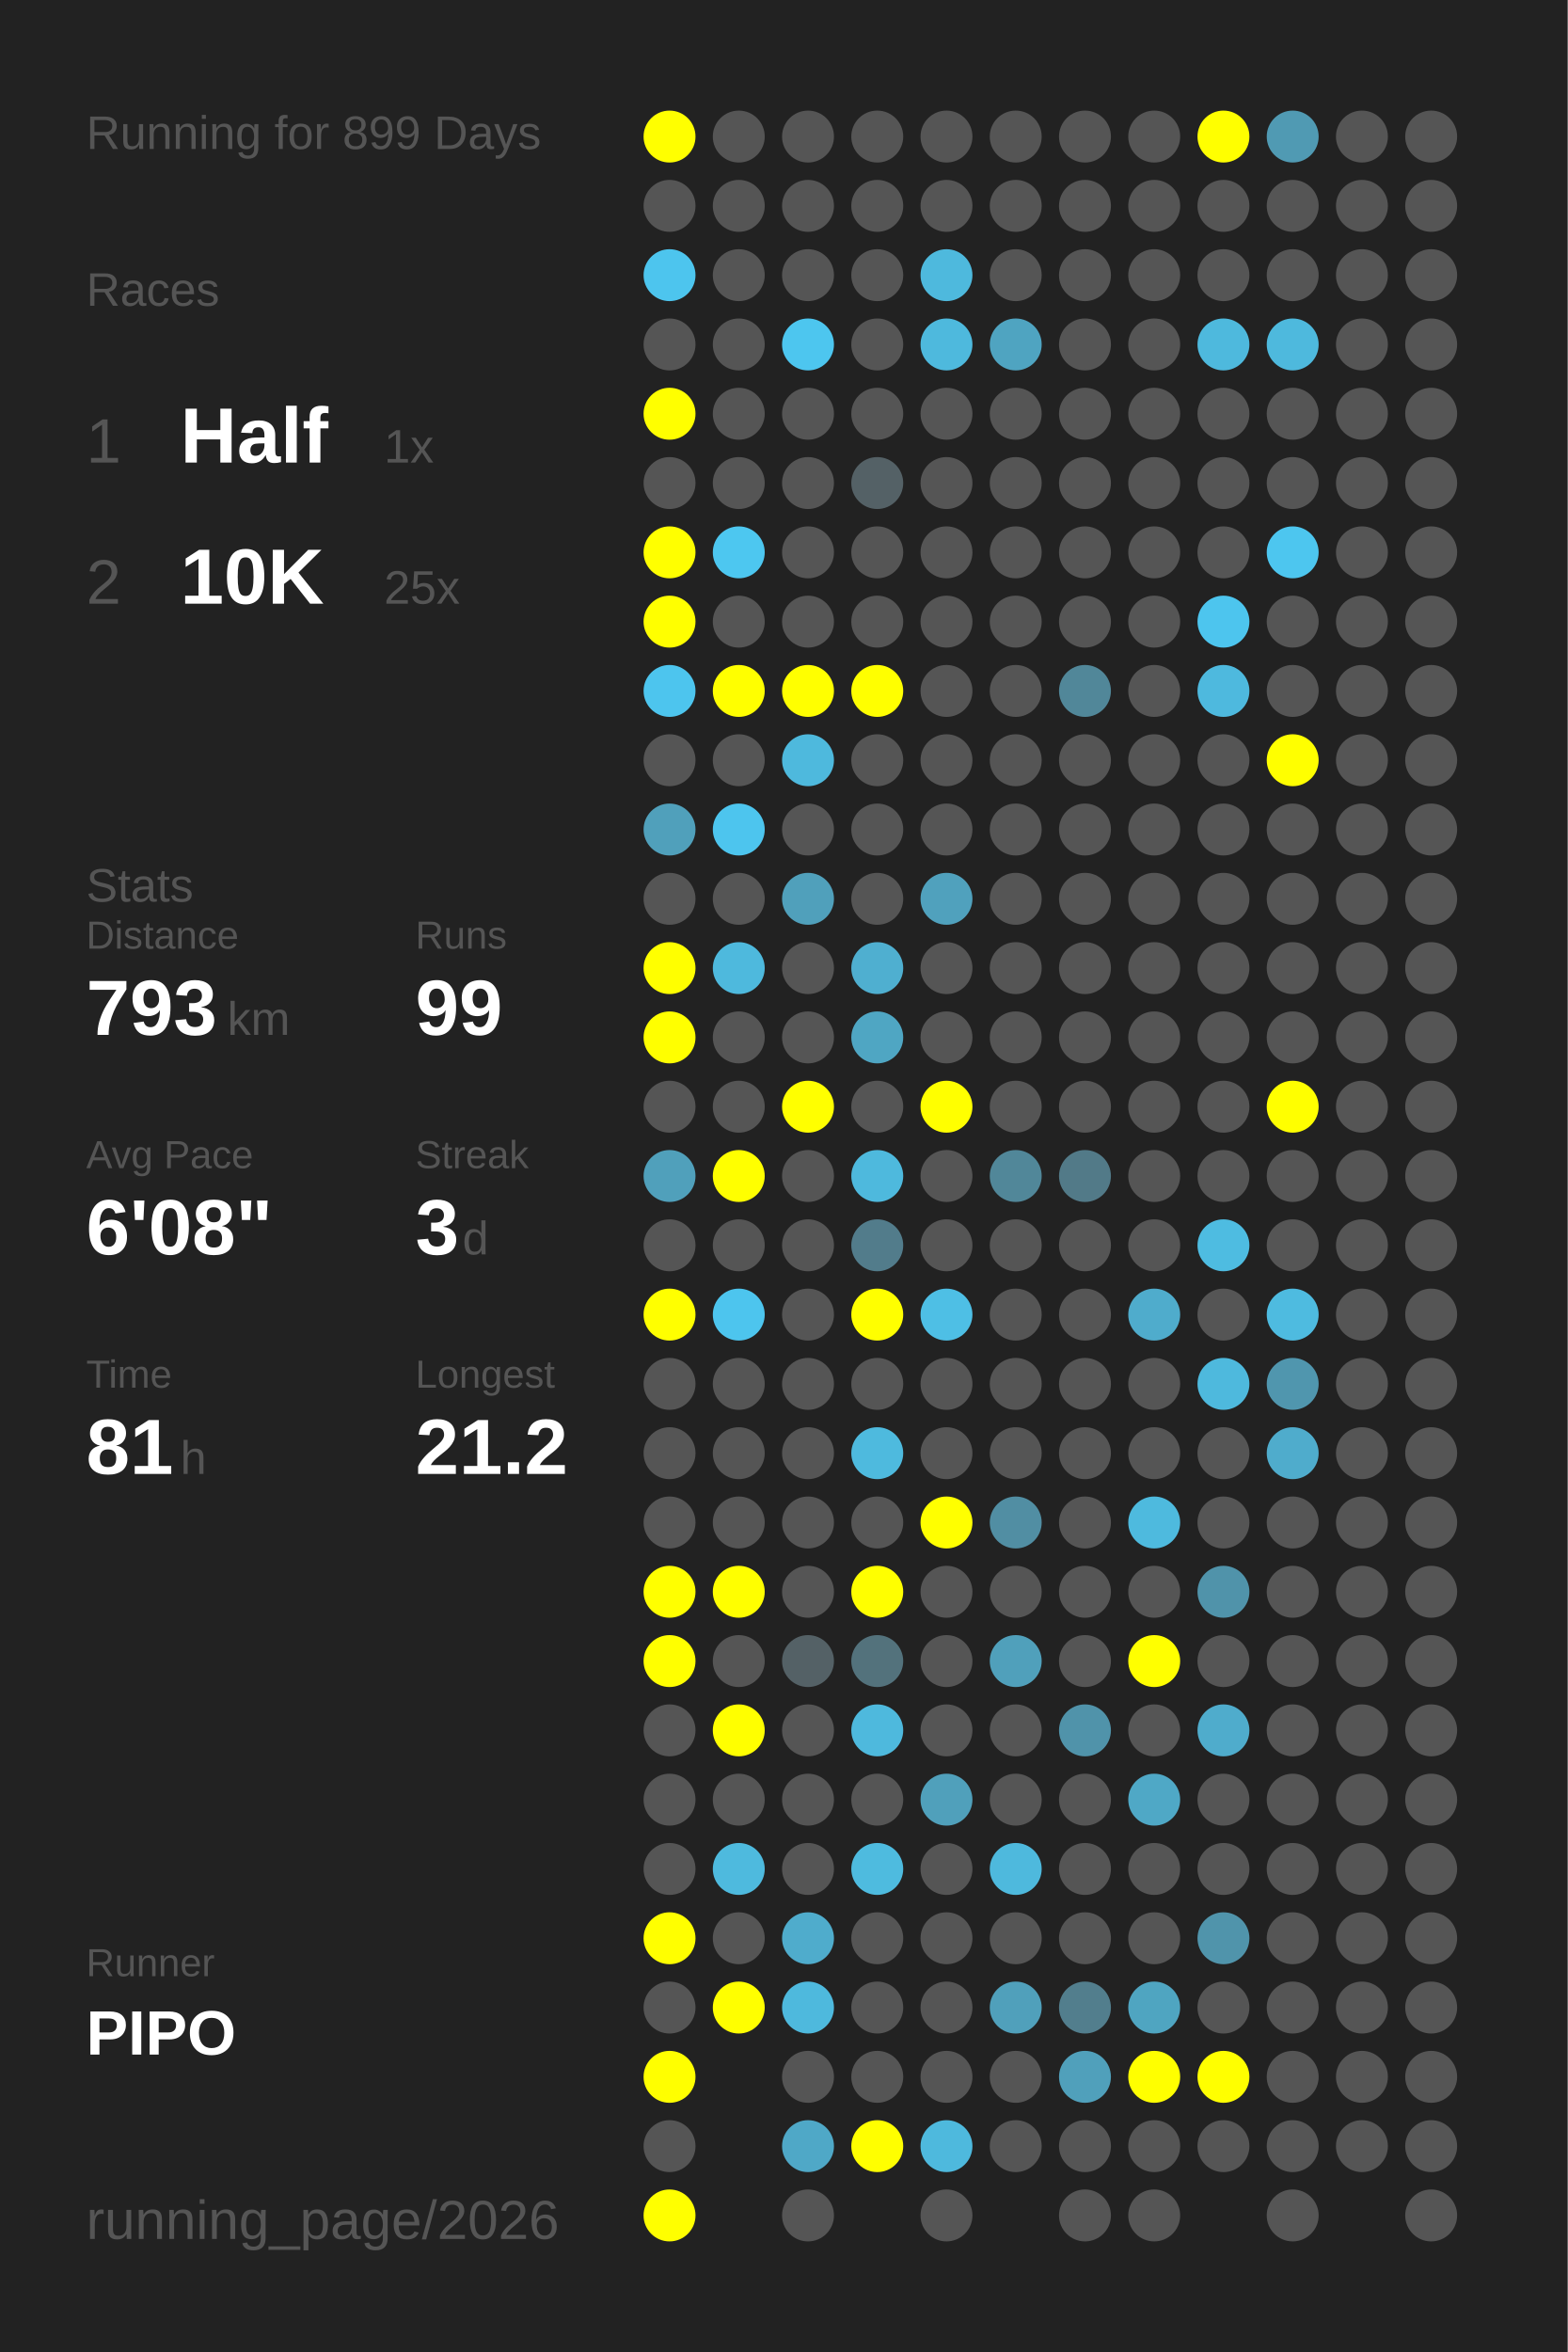
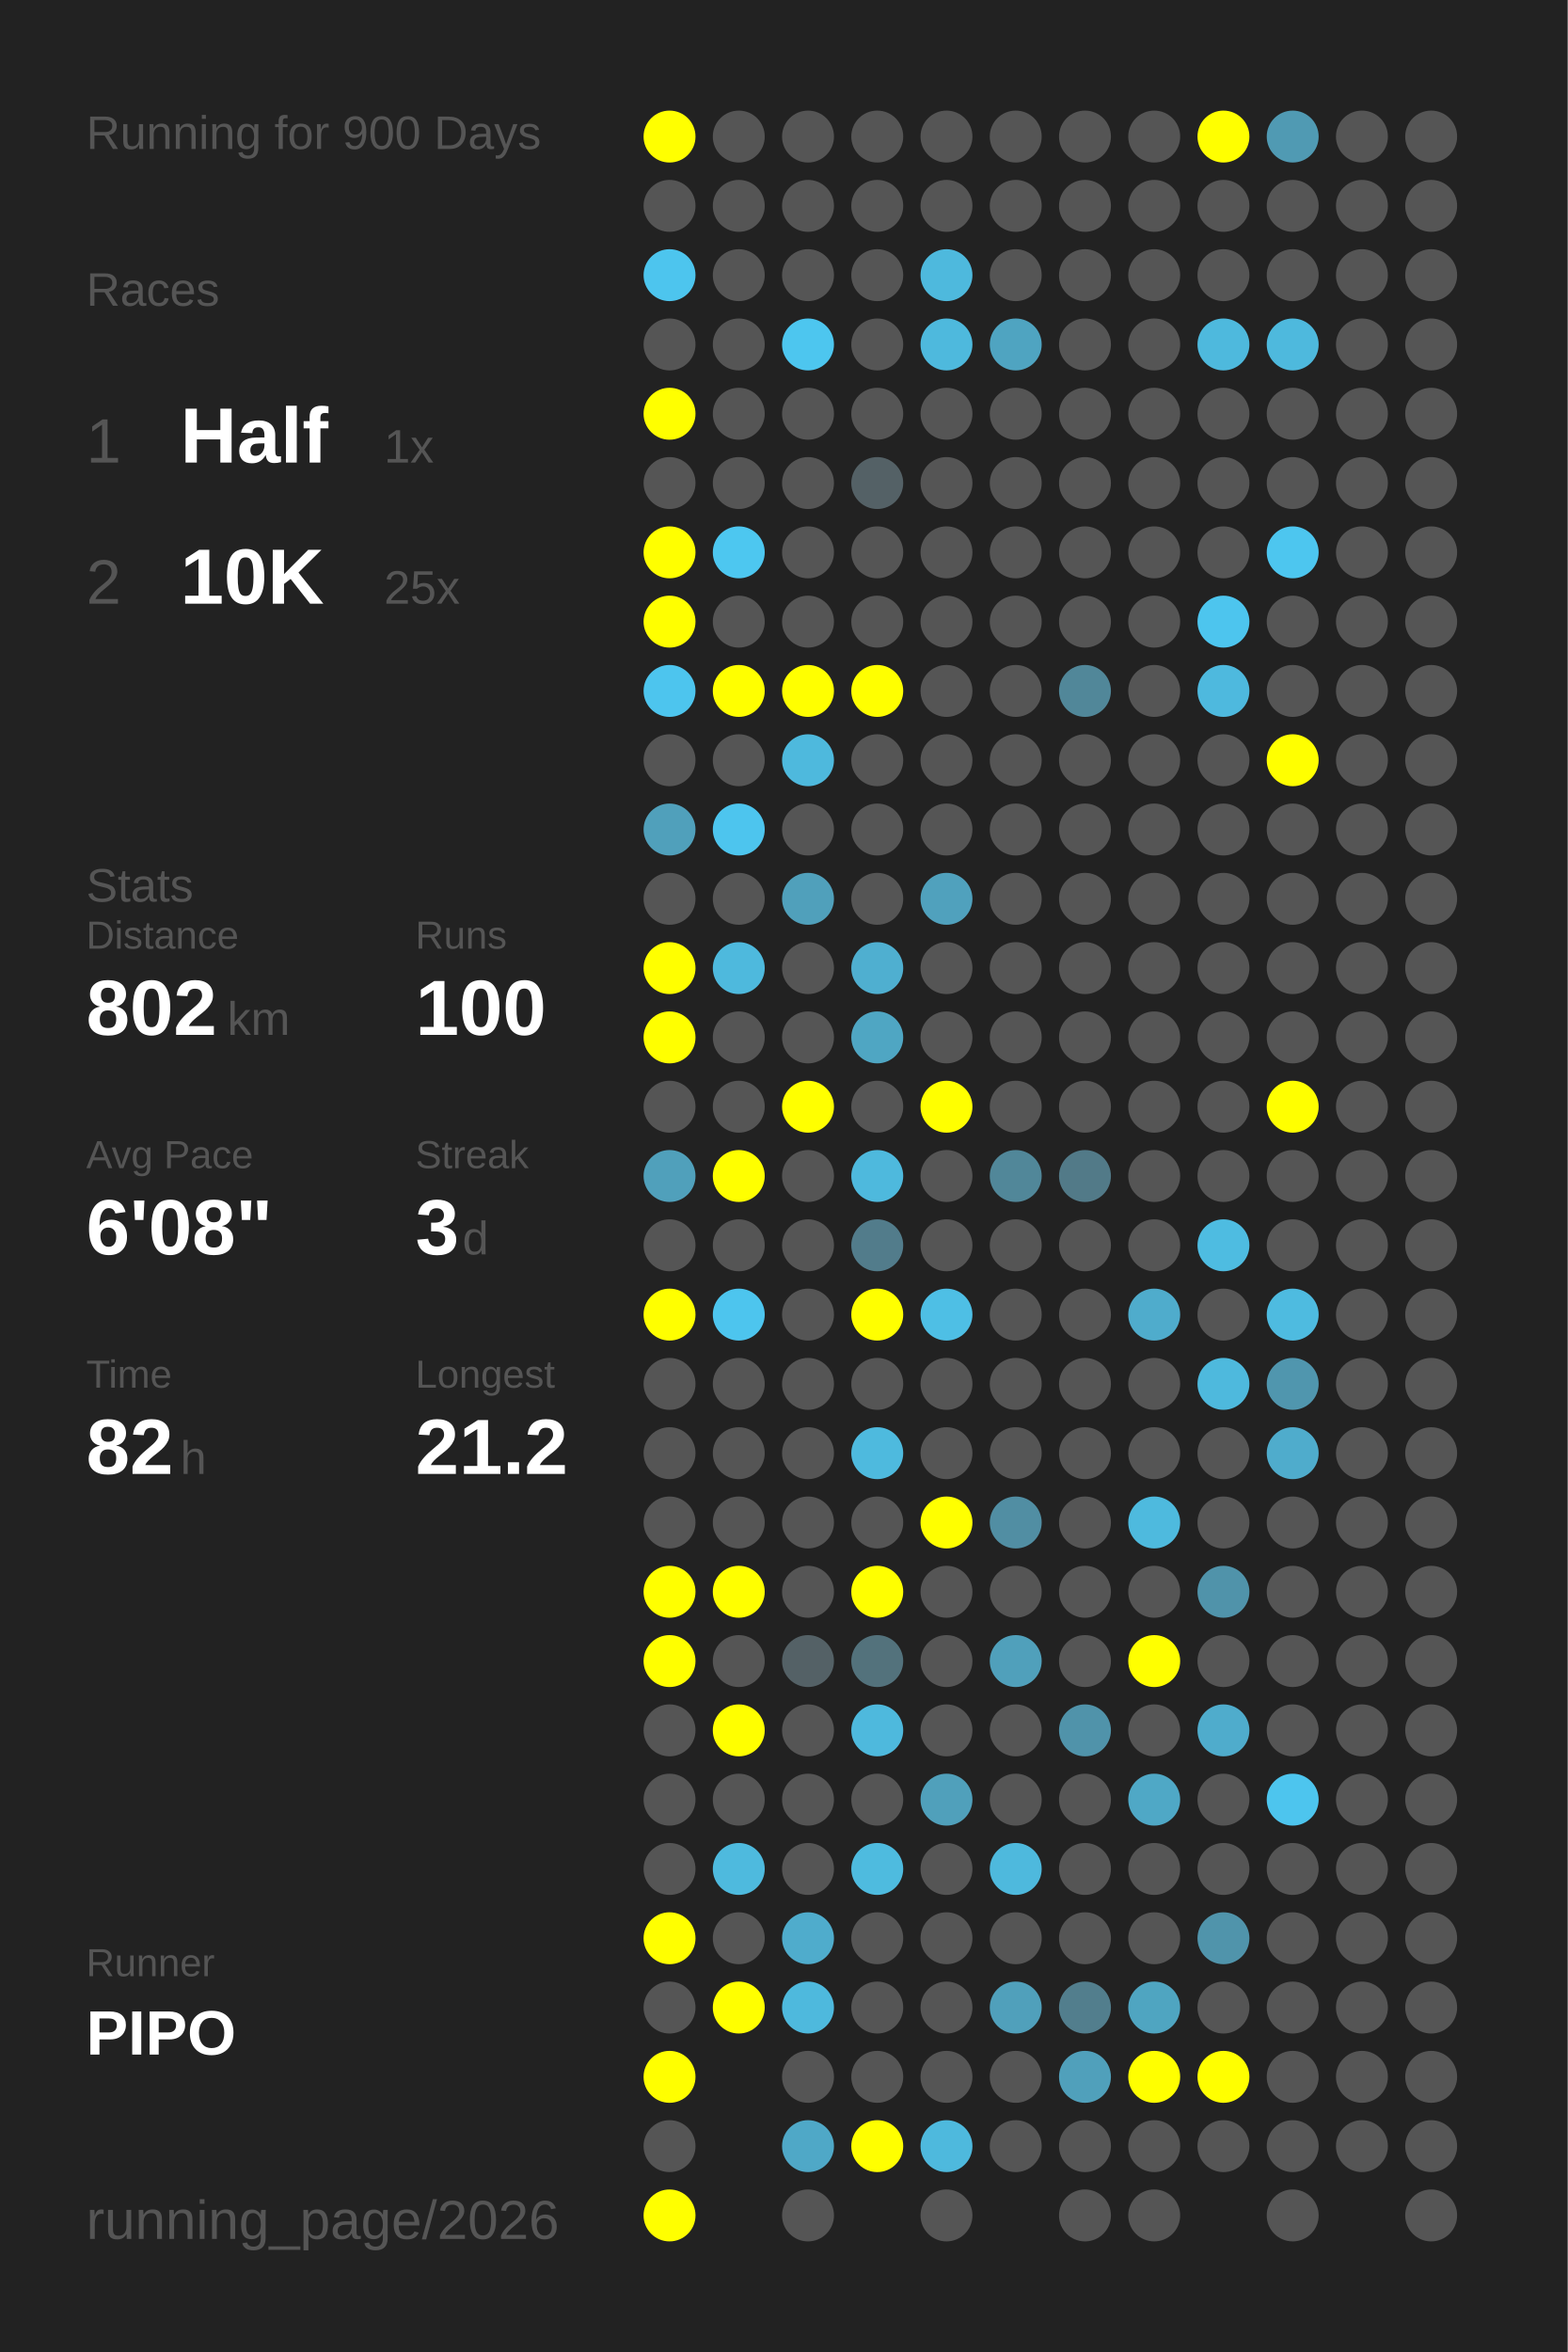
<svg xmlns="http://www.w3.org/2000/svg" baseProfile="full" height="300mm" version="1.1" viewBox="0,0,200,300" width="200mm">
  <defs />
  <rect fill="#222222" height="300" width="200" x="0" y="0" />
-   <text fill="#555555" style="font-size:6px; font-family:Arial;" x="11" y="19">Running for 899 Days</text>
+   <text fill="#555555" style="font-size:6px; font-family:Arial;" x="11" y="19">Running for 900 Days</text>
  <text fill="#555555" style="font-size:6px; font-family:Arial;" x="11" y="39">Races</text>
  <text fill="#555555" style="font-size:8px; font-family:Arial;" x="11" y="59">1</text>
  <text fill="#FFFFFF" style="font-size:10px; font-family:Arial; font-weight:bold;" x="23" y="59">Half</text>
  <text fill="#555555" style="font-size:6px; font-family:Arial;" x="49" y="59">1x</text>
  <text fill="#555555" style="font-size:8px; font-family:Arial;" x="11" y="77">2</text>
  <text fill="#FFFFFF" style="font-size:10px; font-family:Arial; font-weight:bold;" x="23" y="77">10K</text>
  <text fill="#555555" style="font-size:6px; font-family:Arial;" x="49" y="77">25x</text>
  <text fill="#555555" style="font-size:6px; font-family:Arial;" x="11" y="115">Stats</text>
  <text fill="#555555" style="font-size:5px; font-family:Arial;" x="11" y="121">Distance</text>
-   <text fill="#FFFFFF" style="font-size:10px; font-family:Arial; font-weight:bold;" x="11" y="132">793</text>
+   <text fill="#FFFFFF" style="font-size:10px; font-family:Arial; font-weight:bold;" x="11" y="132">802</text>
  <text fill="#555555" style="font-size:6px; font-family:Arial;" x="29" y="132">km</text>
  <text fill="#555555" style="font-size:5px; font-family:Arial;" x="53" y="121">Runs</text>
-   <text fill="#FFFFFF" style="font-size:10px; font-family:Arial; font-weight:bold;" x="53" y="132">99</text>
+   <text fill="#FFFFFF" style="font-size:10px; font-family:Arial; font-weight:bold;" x="53" y="132">100</text>
  <text fill="#555555" style="font-size:5px; font-family:Arial;" x="11" y="149">Avg Pace</text>
  <text fill="#FFFFFF" style="font-size:10px; font-family:Arial; font-weight:bold;" x="11" y="160">6'08"</text>
  <text fill="#555555" style="font-size:5px; font-family:Arial;" x="53" y="149">Streak</text>
  <text fill="#FFFFFF" style="font-size:10px; font-family:Arial; font-weight:bold;" x="53" y="160">3</text>
  <text fill="#555555" style="font-size:6px; font-family:Arial;" x="59" y="160">d</text>
  <text fill="#555555" style="font-size:5px; font-family:Arial;" x="11" y="177">Time</text>
-   <text fill="#FFFFFF" style="font-size:10px; font-family:Arial; font-weight:bold;" x="11" y="188">81</text>
+   <text fill="#FFFFFF" style="font-size:10px; font-family:Arial; font-weight:bold;" x="11" y="188">82</text>
  <text fill="#555555" style="font-size:6px; font-family:Arial;" x="23" y="188">h</text>
  <text fill="#555555" style="font-size:5px; font-family:Arial;" x="53" y="177">Longest</text>
  <text fill="#FFFFFF" style="font-size:10px; font-family:Arial; font-weight:bold;" x="53" y="188">21.2</text>
  <text fill="#555555" style="font-size:5px; font-family:Arial;" x="11" y="252.065">Runner</text>
  <text fill="#FFFFFF" style="font-size:8px; font-family:Arial; font-weight:bold;" x="11" y="262.065">PIPO</text>
  <text fill="#555555" style="font-size:7px; font-family:Arial;" x="11" y="285.581">running_page/2026</text>
  <circle cx="85.417" cy="17.419" fill="#FFFF00" r="3.312" />
  <circle cx="85.417" cy="26.258" fill="#555555" r="3.312" />
  <circle cx="85.417" cy="35.097" fill="#4dc5ee" r="3.312" />
  <circle cx="85.417" cy="43.935" fill="#555555" r="3.312" />
  <circle cx="85.417" cy="52.774" fill="#FFFF00" r="3.312" />
  <circle cx="85.417" cy="61.613" fill="#555555" r="3.312" />
  <circle cx="85.417" cy="70.452" fill="#FFFF00" r="3.312" />
  <circle cx="85.417" cy="79.29" fill="#FFFF00" r="3.312" />
  <circle cx="85.417" cy="88.129" fill="#4dc5ee" r="3.312" />
  <circle cx="85.417" cy="96.968" fill="#555555" r="3.312" />
  <circle cx="85.417" cy="105.806" fill="#50a0bb" r="3.312" />
  <circle cx="85.417" cy="114.645" fill="#555555" r="3.312" />
  <circle cx="85.417" cy="123.484" fill="#FFFF00" r="3.312" />
  <circle cx="85.417" cy="132.323" fill="#FFFF00" r="3.312" />
  <circle cx="85.417" cy="141.161" fill="#555555" r="3.312" />
  <circle cx="85.417" cy="150" fill="#50a0bb" r="3.312" />
  <circle cx="85.417" cy="158.839" fill="#555555" r="3.312" />
  <circle cx="85.417" cy="167.677" fill="#FFFF00" r="3.312" />
  <circle cx="85.417" cy="176.516" fill="#555555" r="3.312" />
  <circle cx="85.417" cy="185.355" fill="#555555" r="3.312" />
  <circle cx="85.417" cy="194.194" fill="#555555" r="3.312" />
  <circle cx="85.417" cy="203.032" fill="#FFFF00" r="3.312" />
  <circle cx="85.417" cy="211.871" fill="#FFFF00" r="3.312" />
  <circle cx="85.417" cy="220.71" fill="#555555" r="3.312" />
  <circle cx="85.417" cy="229.548" fill="#555555" r="3.312" />
  <circle cx="85.417" cy="238.387" fill="#555555" r="3.312" />
  <circle cx="85.417" cy="247.226" fill="#FFFF00" r="3.312" />
  <circle cx="85.417" cy="256.065" fill="#555555" r="3.312" />
  <circle cx="85.417" cy="264.903" fill="#FFFF00" r="3.312" />
  <circle cx="85.417" cy="273.742" fill="#555555" r="3.312" />
  <circle cx="85.417" cy="282.581" fill="#FFFF00" r="3.312" />
  <circle cx="94.25" cy="17.419" fill="#555555" r="3.312" />
  <circle cx="94.25" cy="26.258" fill="#555555" r="3.312" />
  <circle cx="94.25" cy="35.097" fill="#555555" r="3.312" />
  <circle cx="94.25" cy="43.935" fill="#555555" r="3.312" />
  <circle cx="94.25" cy="52.774" fill="#555555" r="3.312" />
  <circle cx="94.25" cy="61.613" fill="#555555" r="3.312" />
  <circle cx="94.25" cy="70.452" fill="#4dc7f0" r="3.312" />
  <circle cx="94.25" cy="79.29" fill="#555555" r="3.312" />
  <circle cx="94.25" cy="88.129" fill="#FFFF00" r="3.312" />
  <circle cx="94.25" cy="96.968" fill="#555555" r="3.312" />
  <circle cx="94.25" cy="105.806" fill="#4dc5ee" r="3.312" />
  <circle cx="94.25" cy="114.645" fill="#555555" r="3.312" />
  <circle cx="94.25" cy="123.484" fill="#4eb9dd" r="3.312" />
  <circle cx="94.25" cy="132.323" fill="#555555" r="3.312" />
  <circle cx="94.25" cy="141.161" fill="#555555" r="3.312" />
  <circle cx="94.25" cy="150" fill="#FFFF00" r="3.312" />
  <circle cx="94.25" cy="158.839" fill="#555555" r="3.312" />
  <circle cx="94.25" cy="167.677" fill="#4dc5ee" r="3.312" />
  <circle cx="94.25" cy="176.516" fill="#555555" r="3.312" />
  <circle cx="94.25" cy="185.355" fill="#555555" r="3.312" />
  <circle cx="94.25" cy="194.194" fill="#555555" r="3.312" />
  <circle cx="94.25" cy="203.032" fill="#FFFF00" r="3.312" />
  <circle cx="94.25" cy="211.871" fill="#555555" r="3.312" />
  <circle cx="94.25" cy="220.71" fill="#FFFF00" r="3.312" />
  <circle cx="94.25" cy="229.548" fill="#555555" r="3.312" />
  <circle cx="94.25" cy="238.387" fill="#4ebade" r="3.312" />
  <circle cx="94.25" cy="247.226" fill="#555555" r="3.312" />
  <circle cx="94.25" cy="256.065" fill="#FFFF00" r="3.312" />
  <circle cx="103.083" cy="17.419" fill="#555555" r="3.312" />
  <circle cx="103.083" cy="26.258" fill="#555555" r="3.312" />
  <circle cx="103.083" cy="35.097" fill="#555555" r="3.312" />
  <circle cx="103.083" cy="43.935" fill="#4dc6ef" r="3.312" />
  <circle cx="103.083" cy="52.774" fill="#555555" r="3.312" />
  <circle cx="103.083" cy="61.613" fill="#555555" r="3.312" />
  <circle cx="103.083" cy="70.452" fill="#555555" r="3.312" />
  <circle cx="103.083" cy="79.29" fill="#555555" r="3.312" />
  <circle cx="103.083" cy="88.129" fill="#FFFF00" r="3.312" />
  <circle cx="103.083" cy="96.968" fill="#4eb9dd" r="3.312" />
  <circle cx="103.083" cy="105.806" fill="#555555" r="3.312" />
  <circle cx="103.083" cy="114.645" fill="#50a0bb" r="3.312" />
  <circle cx="103.083" cy="123.484" fill="#555555" r="3.312" />
  <circle cx="103.083" cy="132.323" fill="#555555" r="3.312" />
  <circle cx="103.083" cy="141.161" fill="#FFFF00" r="3.312" />
  <circle cx="103.083" cy="150" fill="#555555" r="3.312" />
  <circle cx="103.083" cy="158.839" fill="#555555" r="3.312" />
  <circle cx="103.083" cy="167.677" fill="#555555" r="3.312" />
  <circle cx="103.083" cy="176.516" fill="#555555" r="3.312" />
  <circle cx="103.083" cy="185.355" fill="#555555" r="3.312" />
  <circle cx="103.083" cy="194.194" fill="#555555" r="3.312" />
  <circle cx="103.083" cy="203.032" fill="#555555" r="3.312" />
  <circle cx="103.083" cy="211.871" fill="#546166" r="3.312" />
  <circle cx="103.083" cy="220.71" fill="#555555" r="3.312" />
  <circle cx="103.083" cy="229.548" fill="#555555" r="3.312" />
  <circle cx="103.083" cy="238.387" fill="#555555" r="3.312" />
  <circle cx="103.083" cy="247.226" fill="#4faccc" r="3.312" />
  <circle cx="103.083" cy="256.065" fill="#4eb9dd" r="3.312" />
  <circle cx="103.083" cy="264.903" fill="#555555" r="3.312" />
  <circle cx="103.083" cy="273.742" fill="#4fa8c7" r="3.312" />
  <circle cx="103.083" cy="282.581" fill="#555555" r="3.312" />
  <circle cx="111.917" cy="17.419" fill="#555555" r="3.312" />
  <circle cx="111.917" cy="26.258" fill="#555555" r="3.312" />
  <circle cx="111.917" cy="35.097" fill="#555555" r="3.312" />
  <circle cx="111.917" cy="43.935" fill="#555555" r="3.312" />
  <circle cx="111.917" cy="52.774" fill="#555555" r="3.312" />
  <circle cx="111.917" cy="61.613" fill="#546166" r="3.312" />
  <circle cx="111.917" cy="70.452" fill="#555555" r="3.312" />
  <circle cx="111.917" cy="79.29" fill="#555555" r="3.312" />
  <circle cx="111.917" cy="88.129" fill="#FFFF00" r="3.312" />
  <circle cx="111.917" cy="96.968" fill="#555555" r="3.312" />
  <circle cx="111.917" cy="105.806" fill="#555555" r="3.312" />
  <circle cx="111.917" cy="114.645" fill="#555555" r="3.312" />
  <circle cx="111.917" cy="123.484" fill="#4fafd0" r="3.312" />
  <circle cx="111.917" cy="132.323" fill="#4fa6c3" r="3.312" />
  <circle cx="111.917" cy="141.161" fill="#555555" r="3.312" />
  <circle cx="111.917" cy="150" fill="#4eb9dd" r="3.312" />
  <circle cx="111.917" cy="158.839" fill="#527c8b" r="3.312" />
  <circle cx="111.917" cy="167.677" fill="#FFFF00" r="3.312" />
  <circle cx="111.917" cy="176.516" fill="#555555" r="3.312" />
  <circle cx="111.917" cy="185.355" fill="#4ebade" r="3.312" />
  <circle cx="111.917" cy="194.194" fill="#555555" r="3.312" />
  <circle cx="111.917" cy="203.032" fill="#FFFF00" r="3.312" />
  <circle cx="111.917" cy="211.871" fill="#53727c" r="3.312" />
  <circle cx="111.917" cy="220.71" fill="#4eb9dd" r="3.312" />
  <circle cx="111.917" cy="229.548" fill="#555555" r="3.312" />
  <circle cx="111.917" cy="238.387" fill="#4ebbdf" r="3.312" />
  <circle cx="111.917" cy="247.226" fill="#555555" r="3.312" />
  <circle cx="111.917" cy="256.065" fill="#555555" r="3.312" />
  <circle cx="111.917" cy="264.903" fill="#555555" r="3.312" />
  <circle cx="111.917" cy="273.742" fill="#FFFF00" r="3.312" />
  <circle cx="120.75" cy="17.419" fill="#555555" r="3.312" />
  <circle cx="120.75" cy="26.258" fill="#555555" r="3.312" />
  <circle cx="120.75" cy="35.097" fill="#4eb9dd" r="3.312" />
  <circle cx="120.75" cy="43.935" fill="#4eb9dd" r="3.312" />
  <circle cx="120.75" cy="52.774" fill="#555555" r="3.312" />
  <circle cx="120.75" cy="61.613" fill="#555555" r="3.312" />
  <circle cx="120.75" cy="70.452" fill="#555555" r="3.312" />
  <circle cx="120.75" cy="79.29" fill="#555555" r="3.312" />
  <circle cx="120.75" cy="88.129" fill="#555555" r="3.312" />
  <circle cx="120.75" cy="96.968" fill="#555555" r="3.312" />
  <circle cx="120.75" cy="105.806" fill="#555555" r="3.312" />
  <circle cx="120.75" cy="114.645" fill="#50a1bd" r="3.312" />
  <circle cx="120.75" cy="123.484" fill="#555555" r="3.312" />
  <circle cx="120.75" cy="132.323" fill="#555555" r="3.312" />
  <circle cx="120.75" cy="141.161" fill="#FFFF00" r="3.312" />
  <circle cx="120.75" cy="150" fill="#555555" r="3.312" />
  <circle cx="120.75" cy="158.839" fill="#555555" r="3.312" />
  <circle cx="120.75" cy="167.677" fill="#4ebfe5" r="3.312" />
  <circle cx="120.75" cy="176.516" fill="#555555" r="3.312" />
  <circle cx="120.75" cy="185.355" fill="#555555" r="3.312" />
  <circle cx="120.75" cy="194.194" fill="#FFFF00" r="3.312" />
  <circle cx="120.75" cy="203.032" fill="#555555" r="3.312" />
  <circle cx="120.75" cy="211.871" fill="#555555" r="3.312" />
  <circle cx="120.75" cy="220.71" fill="#555555" r="3.312" />
  <circle cx="120.75" cy="229.548" fill="#50a0bb" r="3.312" />
  <circle cx="120.75" cy="238.387" fill="#555555" r="3.312" />
  <circle cx="120.75" cy="247.226" fill="#555555" r="3.312" />
  <circle cx="120.75" cy="256.065" fill="#555555" r="3.312" />
  <circle cx="120.75" cy="264.903" fill="#555555" r="3.312" />
  <circle cx="120.75" cy="273.742" fill="#4eb9dd" r="3.312" />
  <circle cx="120.75" cy="282.581" fill="#555555" r="3.312" />
  <circle cx="129.583" cy="17.419" fill="#555555" r="3.312" />
  <circle cx="129.583" cy="26.258" fill="#555555" r="3.312" />
  <circle cx="129.583" cy="35.097" fill="#555555" r="3.312" />
  <circle cx="129.583" cy="43.935" fill="#4fa4c1" r="3.312" />
  <circle cx="129.583" cy="52.774" fill="#555555" r="3.312" />
  <circle cx="129.583" cy="61.613" fill="#555555" r="3.312" />
  <circle cx="129.583" cy="70.452" fill="#555555" r="3.312" />
  <circle cx="129.583" cy="79.29" fill="#555555" r="3.312" />
  <circle cx="129.583" cy="88.129" fill="#555555" r="3.312" />
  <circle cx="129.583" cy="96.968" fill="#555555" r="3.312" />
  <circle cx="129.583" cy="105.806" fill="#555555" r="3.312" />
  <circle cx="129.583" cy="114.645" fill="#555555" r="3.312" />
  <circle cx="129.583" cy="123.484" fill="#555555" r="3.312" />
  <circle cx="129.583" cy="132.323" fill="#555555" r="3.312" />
  <circle cx="129.583" cy="141.161" fill="#555555" r="3.312" />
  <circle cx="129.583" cy="150" fill="#518799" r="3.312" />
  <circle cx="129.583" cy="158.839" fill="#555555" r="3.312" />
  <circle cx="129.583" cy="167.677" fill="#555555" r="3.312" />
  <circle cx="129.583" cy="176.516" fill="#555555" r="3.312" />
  <circle cx="129.583" cy="185.355" fill="#555555" r="3.312" />
  <circle cx="129.583" cy="194.194" fill="#518ea3" r="3.312" />
  <circle cx="129.583" cy="203.032" fill="#555555" r="3.312" />
  <circle cx="129.583" cy="211.871" fill="#50a0bb" r="3.312" />
  <circle cx="129.583" cy="220.71" fill="#555555" r="3.312" />
  <circle cx="129.583" cy="229.548" fill="#555555" r="3.312" />
  <circle cx="129.583" cy="238.387" fill="#4eb9dd" r="3.312" />
  <circle cx="129.583" cy="247.226" fill="#555555" r="3.312" />
  <circle cx="129.583" cy="256.065" fill="#50a0bb" r="3.312" />
  <circle cx="129.583" cy="264.903" fill="#555555" r="3.312" />
  <circle cx="129.583" cy="273.742" fill="#555555" r="3.312" />
  <circle cx="138.417" cy="17.419" fill="#555555" r="3.312" />
  <circle cx="138.417" cy="26.258" fill="#555555" r="3.312" />
  <circle cx="138.417" cy="35.097" fill="#555555" r="3.312" />
  <circle cx="138.417" cy="43.935" fill="#555555" r="3.312" />
  <circle cx="138.417" cy="52.774" fill="#555555" r="3.312" />
  <circle cx="138.417" cy="61.613" fill="#555555" r="3.312" />
  <circle cx="138.417" cy="70.452" fill="#555555" r="3.312" />
  <circle cx="138.417" cy="79.29" fill="#555555" r="3.312" />
  <circle cx="138.417" cy="88.129" fill="#518799" r="3.312" />
  <circle cx="138.417" cy="96.968" fill="#555555" r="3.312" />
  <circle cx="138.417" cy="105.806" fill="#555555" r="3.312" />
  <circle cx="138.417" cy="114.645" fill="#555555" r="3.312" />
  <circle cx="138.417" cy="123.484" fill="#555555" r="3.312" />
  <circle cx="138.417" cy="132.323" fill="#555555" r="3.312" />
  <circle cx="138.417" cy="141.161" fill="#555555" r="3.312" />
  <circle cx="138.417" cy="150" fill="#527a88" r="3.312" />
  <circle cx="138.417" cy="158.839" fill="#555555" r="3.312" />
  <circle cx="138.417" cy="167.677" fill="#555555" r="3.312" />
  <circle cx="138.417" cy="176.516" fill="#555555" r="3.312" />
  <circle cx="138.417" cy="185.355" fill="#555555" r="3.312" />
  <circle cx="138.417" cy="194.194" fill="#555555" r="3.312" />
  <circle cx="138.417" cy="203.032" fill="#555555" r="3.312" />
  <circle cx="138.417" cy="211.871" fill="#555555" r="3.312" />
  <circle cx="138.417" cy="220.71" fill="#5093aa" r="3.312" />
  <circle cx="138.417" cy="229.548" fill="#555555" r="3.312" />
  <circle cx="138.417" cy="238.387" fill="#555555" r="3.312" />
  <circle cx="138.417" cy="247.226" fill="#555555" r="3.312" />
  <circle cx="138.417" cy="256.065" fill="#527e8d" r="3.312" />
  <circle cx="138.417" cy="264.903" fill="#50a0bb" r="3.312" />
  <circle cx="138.417" cy="273.742" fill="#555555" r="3.312" />
  <circle cx="138.417" cy="282.581" fill="#555555" r="3.312" />
  <circle cx="147.25" cy="17.419" fill="#555555" r="3.312" />
  <circle cx="147.25" cy="26.258" fill="#555555" r="3.312" />
  <circle cx="147.25" cy="35.097" fill="#555555" r="3.312" />
  <circle cx="147.25" cy="43.935" fill="#555555" r="3.312" />
  <circle cx="147.25" cy="52.774" fill="#555555" r="3.312" />
  <circle cx="147.25" cy="61.613" fill="#555555" r="3.312" />
  <circle cx="147.25" cy="70.452" fill="#555555" r="3.312" />
  <circle cx="147.25" cy="79.29" fill="#555555" r="3.312" />
  <circle cx="147.25" cy="88.129" fill="#555555" r="3.312" />
  <circle cx="147.25" cy="96.968" fill="#555555" r="3.312" />
  <circle cx="147.25" cy="105.806" fill="#555555" r="3.312" />
  <circle cx="147.25" cy="114.645" fill="#555555" r="3.312" />
  <circle cx="147.25" cy="123.484" fill="#555555" r="3.312" />
  <circle cx="147.25" cy="132.323" fill="#555555" r="3.312" />
  <circle cx="147.25" cy="141.161" fill="#555555" r="3.312" />
  <circle cx="147.25" cy="150" fill="#555555" r="3.312" />
  <circle cx="147.25" cy="158.839" fill="#555555" r="3.312" />
  <circle cx="147.25" cy="167.677" fill="#4faccc" r="3.312" />
  <circle cx="147.25" cy="176.516" fill="#555555" r="3.312" />
  <circle cx="147.25" cy="185.355" fill="#555555" r="3.312" />
  <circle cx="147.25" cy="194.194" fill="#4ebade" r="3.312" />
  <circle cx="147.25" cy="203.032" fill="#555555" r="3.312" />
  <circle cx="147.25" cy="211.871" fill="#FFFF00" r="3.312" />
  <circle cx="147.25" cy="220.71" fill="#555555" r="3.312" />
  <circle cx="147.25" cy="229.548" fill="#4fa8c6" r="3.312" />
  <circle cx="147.25" cy="238.387" fill="#555555" r="3.312" />
  <circle cx="147.25" cy="247.226" fill="#555555" r="3.312" />
  <circle cx="147.25" cy="256.065" fill="#4fa5c1" r="3.312" />
  <circle cx="147.25" cy="264.903" fill="#FFFF00" r="3.312" />
  <circle cx="147.25" cy="273.742" fill="#555555" r="3.312" />
  <circle cx="147.25" cy="282.581" fill="#555555" r="3.312" />
  <circle cx="156.083" cy="17.419" fill="#FFFF00" r="3.312" />
  <circle cx="156.083" cy="26.258" fill="#555555" r="3.312" />
  <circle cx="156.083" cy="35.097" fill="#555555" r="3.312" />
  <circle cx="156.083" cy="43.935" fill="#4eb9dd" r="3.312" />
  <circle cx="156.083" cy="52.774" fill="#555555" r="3.312" />
  <circle cx="156.083" cy="61.613" fill="#555555" r="3.312" />
  <circle cx="156.083" cy="70.452" fill="#555555" r="3.312" />
  <circle cx="156.083" cy="79.29" fill="#4dc5ee" r="3.312" />
  <circle cx="156.083" cy="88.129" fill="#4eb9de" r="3.312" />
  <circle cx="156.083" cy="96.968" fill="#555555" r="3.312" />
  <circle cx="156.083" cy="105.806" fill="#555555" r="3.312" />
  <circle cx="156.083" cy="114.645" fill="#555555" r="3.312" />
  <circle cx="156.083" cy="123.484" fill="#555555" r="3.312" />
  <circle cx="156.083" cy="132.323" fill="#555555" r="3.312" />
  <circle cx="156.083" cy="141.161" fill="#555555" r="3.312" />
  <circle cx="156.083" cy="150" fill="#555555" r="3.312" />
  <circle cx="156.083" cy="158.839" fill="#4ebce1" r="3.312" />
  <circle cx="156.083" cy="167.677" fill="#555555" r="3.312" />
  <circle cx="156.083" cy="176.516" fill="#4eb9dd" r="3.312" />
  <circle cx="156.083" cy="185.355" fill="#555555" r="3.312" />
  <circle cx="156.083" cy="194.194" fill="#555555" r="3.312" />
  <circle cx="156.083" cy="203.032" fill="#5093aa" r="3.312" />
  <circle cx="156.083" cy="211.871" fill="#555555" r="3.312" />
  <circle cx="156.083" cy="220.71" fill="#4faccc" r="3.312" />
  <circle cx="156.083" cy="229.548" fill="#555555" r="3.312" />
  <circle cx="156.083" cy="238.387" fill="#555555" r="3.312" />
  <circle cx="156.083" cy="247.226" fill="#5094ab" r="3.312" />
  <circle cx="156.083" cy="256.065" fill="#555555" r="3.312" />
  <circle cx="156.083" cy="264.903" fill="#FFFF00" r="3.312" />
  <circle cx="156.083" cy="273.742" fill="#555555" r="3.312" />
  <circle cx="164.917" cy="17.419" fill="#509ab3" r="3.312" />
  <circle cx="164.917" cy="26.258" fill="#555555" r="3.312" />
  <circle cx="164.917" cy="35.097" fill="#555555" r="3.312" />
  <circle cx="164.917" cy="43.935" fill="#4eb9dd" r="3.312" />
  <circle cx="164.917" cy="52.774" fill="#555555" r="3.312" />
  <circle cx="164.917" cy="61.613" fill="#555555" r="3.312" />
  <circle cx="164.917" cy="70.452" fill="#4dc6ef" r="3.312" />
  <circle cx="164.917" cy="79.29" fill="#555555" r="3.312" />
  <circle cx="164.917" cy="88.129" fill="#555555" r="3.312" />
  <circle cx="164.917" cy="96.968" fill="#FFFF00" r="3.312" />
  <circle cx="164.917" cy="105.806" fill="#555555" r="3.312" />
  <circle cx="164.917" cy="114.645" fill="#555555" r="3.312" />
  <circle cx="164.917" cy="123.484" fill="#555555" r="3.312" />
  <circle cx="164.917" cy="132.323" fill="#555555" r="3.312" />
  <circle cx="164.917" cy="141.161" fill="#FFFF00" r="3.312" />
  <circle cx="164.917" cy="150" fill="#555555" r="3.312" />
  <circle cx="164.917" cy="158.839" fill="#555555" r="3.312" />
  <circle cx="164.917" cy="167.677" fill="#4ebbe0" r="3.312" />
  <circle cx="164.917" cy="176.516" fill="#5096ae" r="3.312" />
  <circle cx="164.917" cy="185.355" fill="#4faccc" r="3.312" />
  <circle cx="164.917" cy="194.194" fill="#555555" r="3.312" />
  <circle cx="164.917" cy="203.032" fill="#555555" r="3.312" />
  <circle cx="164.917" cy="211.871" fill="#555555" r="3.312" />
  <circle cx="164.917" cy="220.71" fill="#555555" r="3.312" />
-   <circle cx="164.917" cy="229.548" fill="#555555" r="3.312" />
+   <circle cx="164.917" cy="229.548" fill="#4dc5ee" r="3.312" />
  <circle cx="164.917" cy="238.387" fill="#555555" r="3.312" />
  <circle cx="164.917" cy="247.226" fill="#555555" r="3.312" />
  <circle cx="164.917" cy="256.065" fill="#555555" r="3.312" />
  <circle cx="164.917" cy="264.903" fill="#555555" r="3.312" />
  <circle cx="164.917" cy="273.742" fill="#555555" r="3.312" />
  <circle cx="164.917" cy="282.581" fill="#555555" r="3.312" />
  <circle cx="173.75" cy="17.419" fill="#555555" r="3.312" />
  <circle cx="173.75" cy="26.258" fill="#555555" r="3.312" />
  <circle cx="173.75" cy="35.097" fill="#555555" r="3.312" />
  <circle cx="173.75" cy="43.935" fill="#555555" r="3.312" />
  <circle cx="173.75" cy="52.774" fill="#555555" r="3.312" />
  <circle cx="173.75" cy="61.613" fill="#555555" r="3.312" />
  <circle cx="173.75" cy="70.452" fill="#555555" r="3.312" />
  <circle cx="173.75" cy="79.29" fill="#555555" r="3.312" />
  <circle cx="173.75" cy="88.129" fill="#555555" r="3.312" />
  <circle cx="173.75" cy="96.968" fill="#555555" r="3.312" />
  <circle cx="173.75" cy="105.806" fill="#555555" r="3.312" />
  <circle cx="173.75" cy="114.645" fill="#555555" r="3.312" />
  <circle cx="173.75" cy="123.484" fill="#555555" r="3.312" />
  <circle cx="173.75" cy="132.323" fill="#555555" r="3.312" />
  <circle cx="173.75" cy="141.161" fill="#555555" r="3.312" />
  <circle cx="173.75" cy="150" fill="#555555" r="3.312" />
  <circle cx="173.75" cy="158.839" fill="#555555" r="3.312" />
  <circle cx="173.75" cy="167.677" fill="#555555" r="3.312" />
  <circle cx="173.75" cy="176.516" fill="#555555" r="3.312" />
  <circle cx="173.75" cy="185.355" fill="#555555" r="3.312" />
  <circle cx="173.75" cy="194.194" fill="#555555" r="3.312" />
  <circle cx="173.75" cy="203.032" fill="#555555" r="3.312" />
  <circle cx="173.75" cy="211.871" fill="#555555" r="3.312" />
  <circle cx="173.75" cy="220.71" fill="#555555" r="3.312" />
  <circle cx="173.75" cy="229.548" fill="#555555" r="3.312" />
  <circle cx="173.75" cy="238.387" fill="#555555" r="3.312" />
  <circle cx="173.75" cy="247.226" fill="#555555" r="3.312" />
  <circle cx="173.75" cy="256.065" fill="#555555" r="3.312" />
  <circle cx="173.75" cy="264.903" fill="#555555" r="3.312" />
  <circle cx="173.75" cy="273.742" fill="#555555" r="3.312" />
  <circle cx="182.583" cy="17.419" fill="#555555" r="3.312" />
  <circle cx="182.583" cy="26.258" fill="#555555" r="3.312" />
  <circle cx="182.583" cy="35.097" fill="#555555" r="3.312" />
  <circle cx="182.583" cy="43.935" fill="#555555" r="3.312" />
  <circle cx="182.583" cy="52.774" fill="#555555" r="3.312" />
  <circle cx="182.583" cy="61.613" fill="#555555" r="3.312" />
  <circle cx="182.583" cy="70.452" fill="#555555" r="3.312" />
  <circle cx="182.583" cy="79.29" fill="#555555" r="3.312" />
  <circle cx="182.583" cy="88.129" fill="#555555" r="3.312" />
  <circle cx="182.583" cy="96.968" fill="#555555" r="3.312" />
  <circle cx="182.583" cy="105.806" fill="#555555" r="3.312" />
  <circle cx="182.583" cy="114.645" fill="#555555" r="3.312" />
  <circle cx="182.583" cy="123.484" fill="#555555" r="3.312" />
  <circle cx="182.583" cy="132.323" fill="#555555" r="3.312" />
  <circle cx="182.583" cy="141.161" fill="#555555" r="3.312" />
  <circle cx="182.583" cy="150" fill="#555555" r="3.312" />
  <circle cx="182.583" cy="158.839" fill="#555555" r="3.312" />
  <circle cx="182.583" cy="167.677" fill="#555555" r="3.312" />
  <circle cx="182.583" cy="176.516" fill="#555555" r="3.312" />
  <circle cx="182.583" cy="185.355" fill="#555555" r="3.312" />
  <circle cx="182.583" cy="194.194" fill="#555555" r="3.312" />
  <circle cx="182.583" cy="203.032" fill="#555555" r="3.312" />
  <circle cx="182.583" cy="211.871" fill="#555555" r="3.312" />
  <circle cx="182.583" cy="220.71" fill="#555555" r="3.312" />
  <circle cx="182.583" cy="229.548" fill="#555555" r="3.312" />
  <circle cx="182.583" cy="238.387" fill="#555555" r="3.312" />
  <circle cx="182.583" cy="247.226" fill="#555555" r="3.312" />
  <circle cx="182.583" cy="256.065" fill="#555555" r="3.312" />
  <circle cx="182.583" cy="264.903" fill="#555555" r="3.312" />
  <circle cx="182.583" cy="273.742" fill="#555555" r="3.312" />
  <circle cx="182.583" cy="282.581" fill="#555555" r="3.312" />
</svg>
